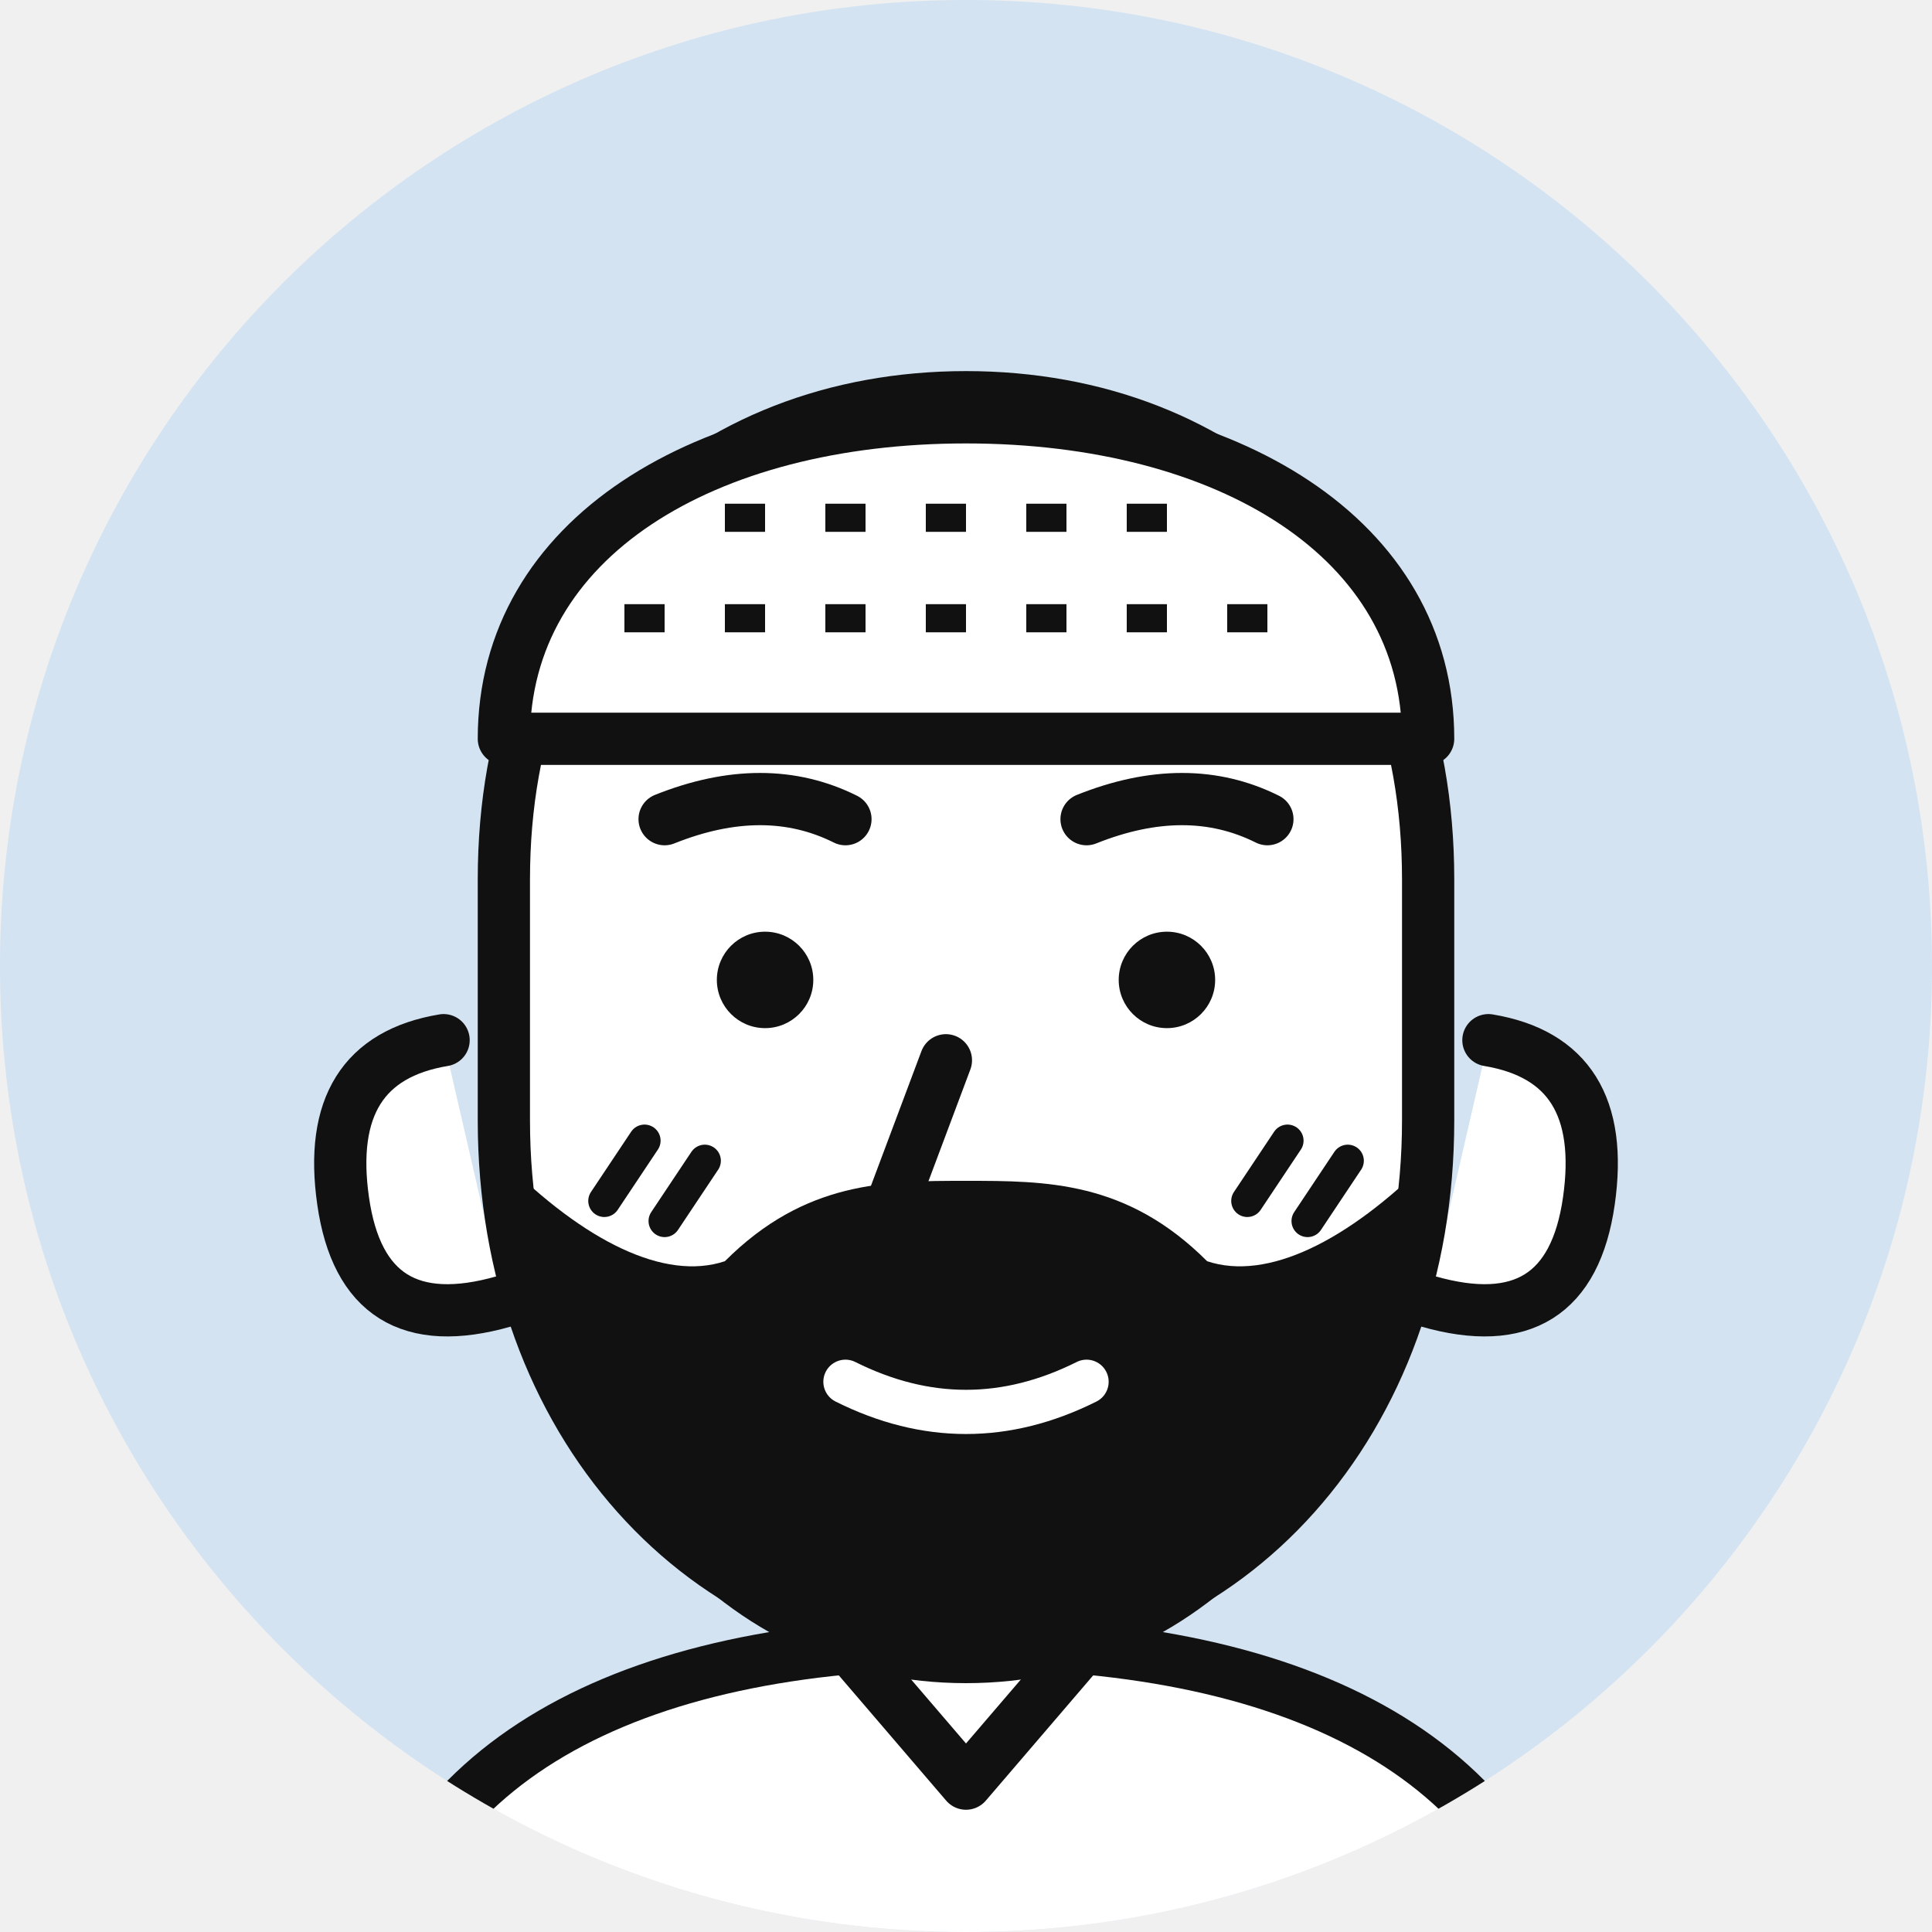
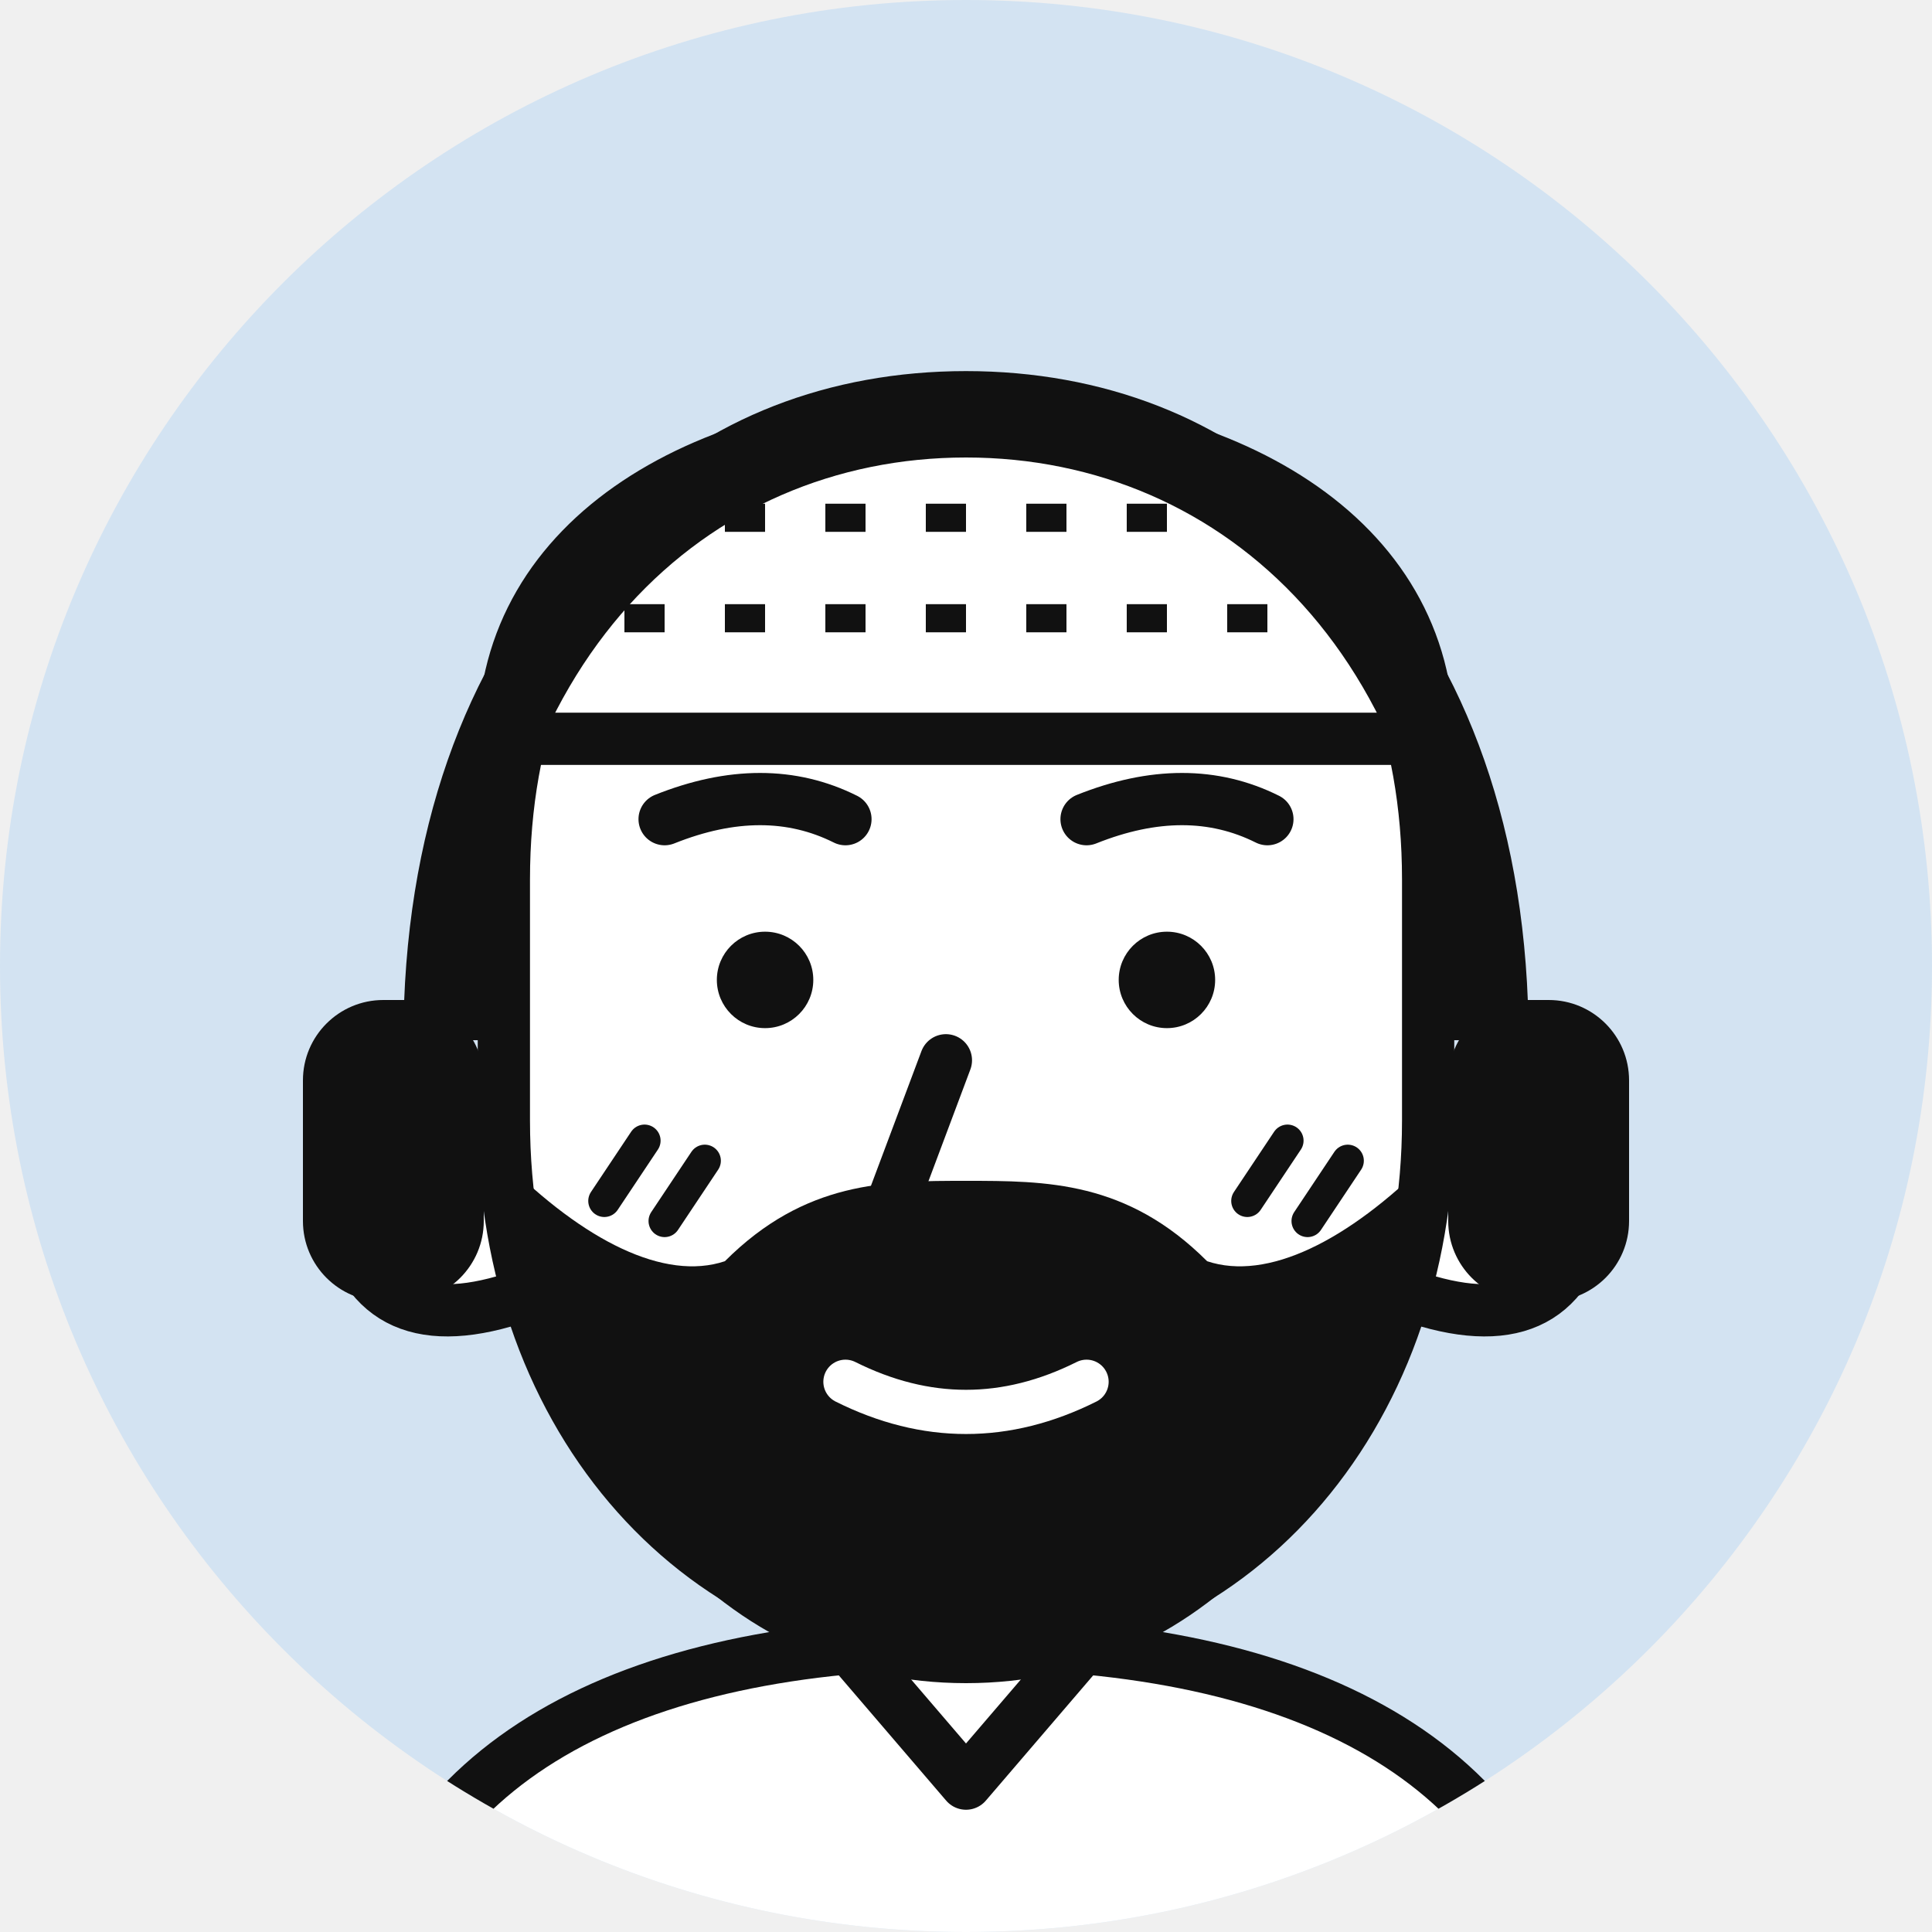
<svg xmlns="http://www.w3.org/2000/svg" viewBox="0 0 100 100">
  <defs>
    <clipPath id="c2">
      <circle cx="50" cy="50" r="50" />
    </clipPath>
  </defs>
  <g clip-path="url(#c2)">
    <rect width="100" height="100" fill="#D3E3F2" />
    <g transform="translate(50 58) scale(1.04) translate(-50 -56)">
      <path d="M20 100c2-12 13-18 30-18s28 6 30 18" fill="#fff" stroke="#111" stroke-width="2.6" stroke-linecap="round" stroke-linejoin="round" />
      <path d="M44 82l6 7 6-7" fill="none" stroke="#111" stroke-width="2.6" stroke-linecap="round" stroke-linejoin="round" />
      <path d="M24 52q-6 1-5 8t8 5" fill="#fff" stroke="#111" stroke-width="2.6" stroke-linecap="round" stroke-linejoin="round" />
      <path d="M76 52q6 1 5 8t-8 5" fill="#fff" stroke="#111" stroke-width="2.6" stroke-linecap="round" stroke-linejoin="round" />
      <path d="M27 44c0-15 10-24 23-24s23 9 23 24v12c0 15-10 26-23 26s-23-11-23-26z" fill="#fff" stroke="#111" stroke-width="2.6" stroke-linecap="round" stroke-linejoin="round" />
      <path d="M49 53l-3 8h5" fill="none" stroke="#111" stroke-width="2.6" stroke-linecap="round" stroke-linejoin="round" />
      <circle cx="40" cy="49" r="2.4" fill="#111" />
      <circle cx="60" cy="49" r="2.4" fill="#111" />
      <path d="M46 70h7" stroke="#111" stroke-width="2.6" stroke-linecap="round" stroke-linejoin="round" />
      <path d="M35 41q5-2 9 0M56 41q5-2 9 0" fill="none" stroke="#111" stroke-width="2.6" stroke-linecap="round" stroke-linejoin="round" />
      <path d="M32 60l2-3M35 61l2-3M64 60l2-3M67 61l2-3" stroke="#111" stroke-width="1.6" stroke-linecap="round" />
      <path d="M27 58c2 16 11 26 23 26s21-10 23-26c-4 4-8 6-11 5-4-4-8-4-12-4s-8 0-12 4c-3 1-7-1-11-5z" fill="#111" />
      <path d="M44 69q6 3 12 0" stroke="#fff" stroke-width="2.2" fill="none" stroke-linecap="round" />
      <path d="M27 37c0-10 10-16 23-16s23 6 23 16z" fill="#fff" stroke="#111" stroke-width="2.6" stroke-linecap="round" stroke-linejoin="round" />
      <path d="M33 31h34M38 26h24" stroke="#111" stroke-width="1.4" stroke-dasharray="2 3" />
+       <path d="M24 52c0-20 12-31 26-31s26 11 26 31" fill="none" stroke="#111" stroke-width="4" />
+       <rect x="17" y="50" width="9" height="15" rx="4" fill="#111" />
+       <rect x="74" y="50" width="9" height="15" rx="4" fill="#111" />
    </g>
  </g>
</svg>
